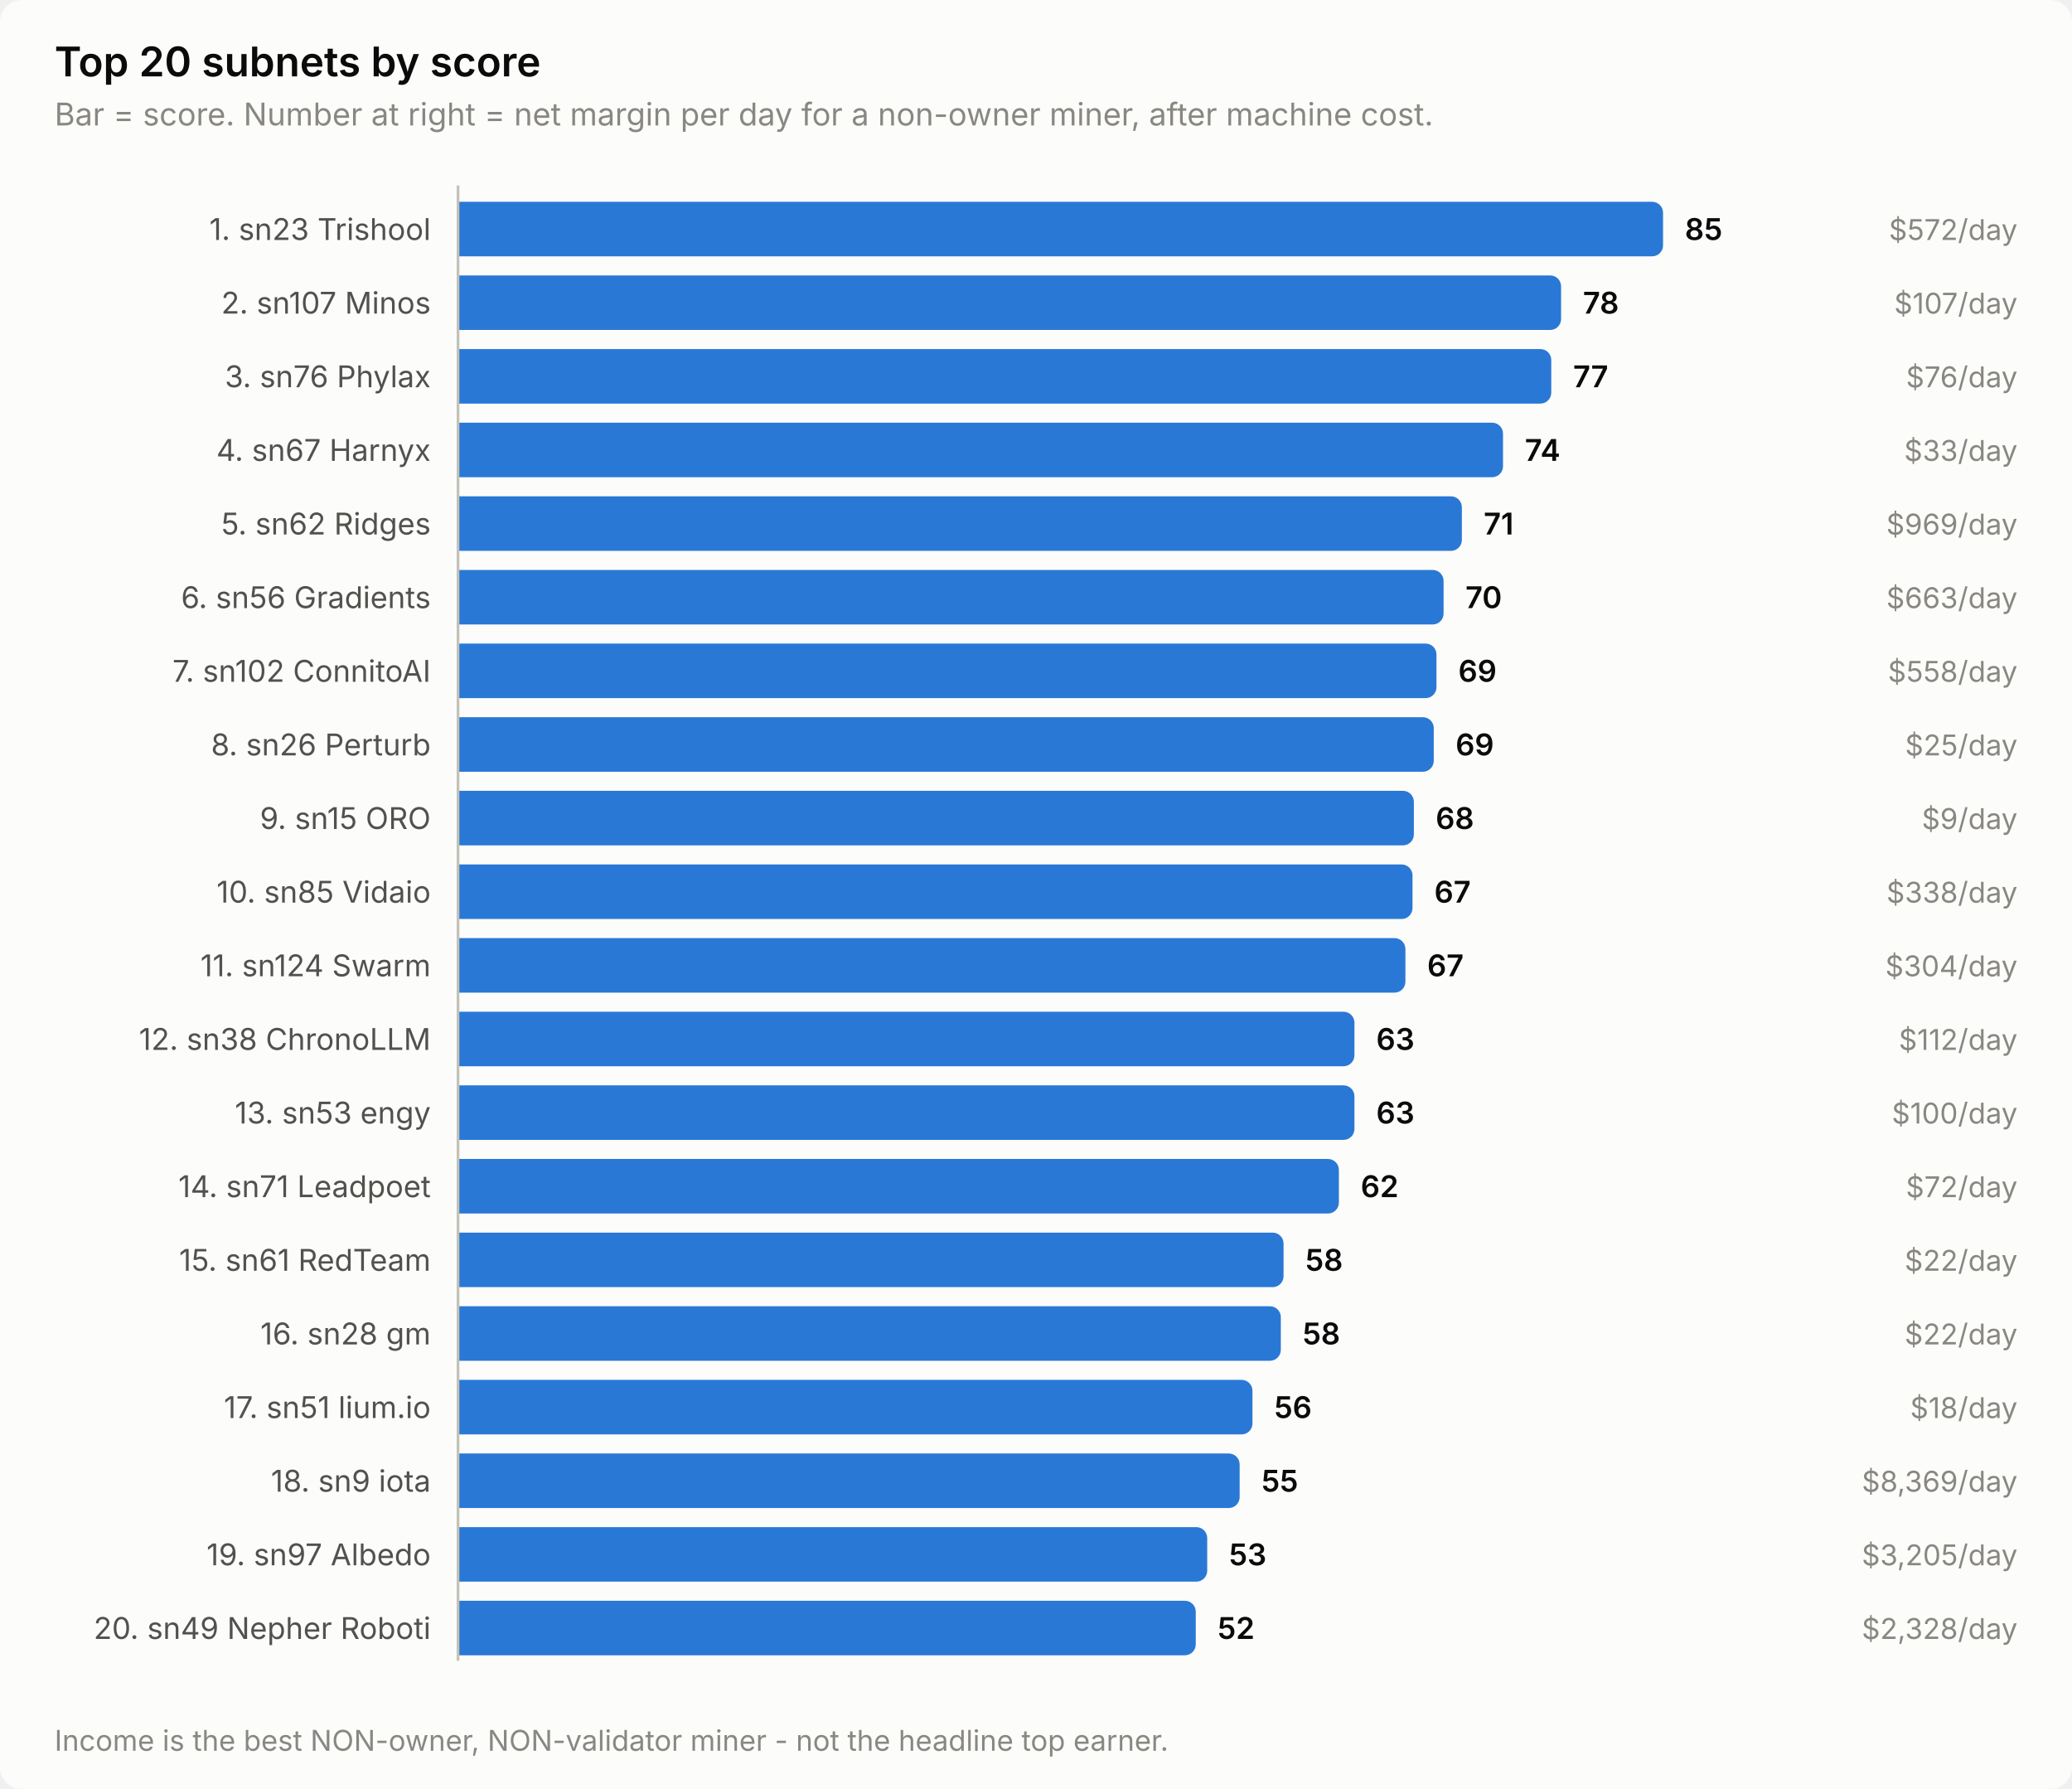
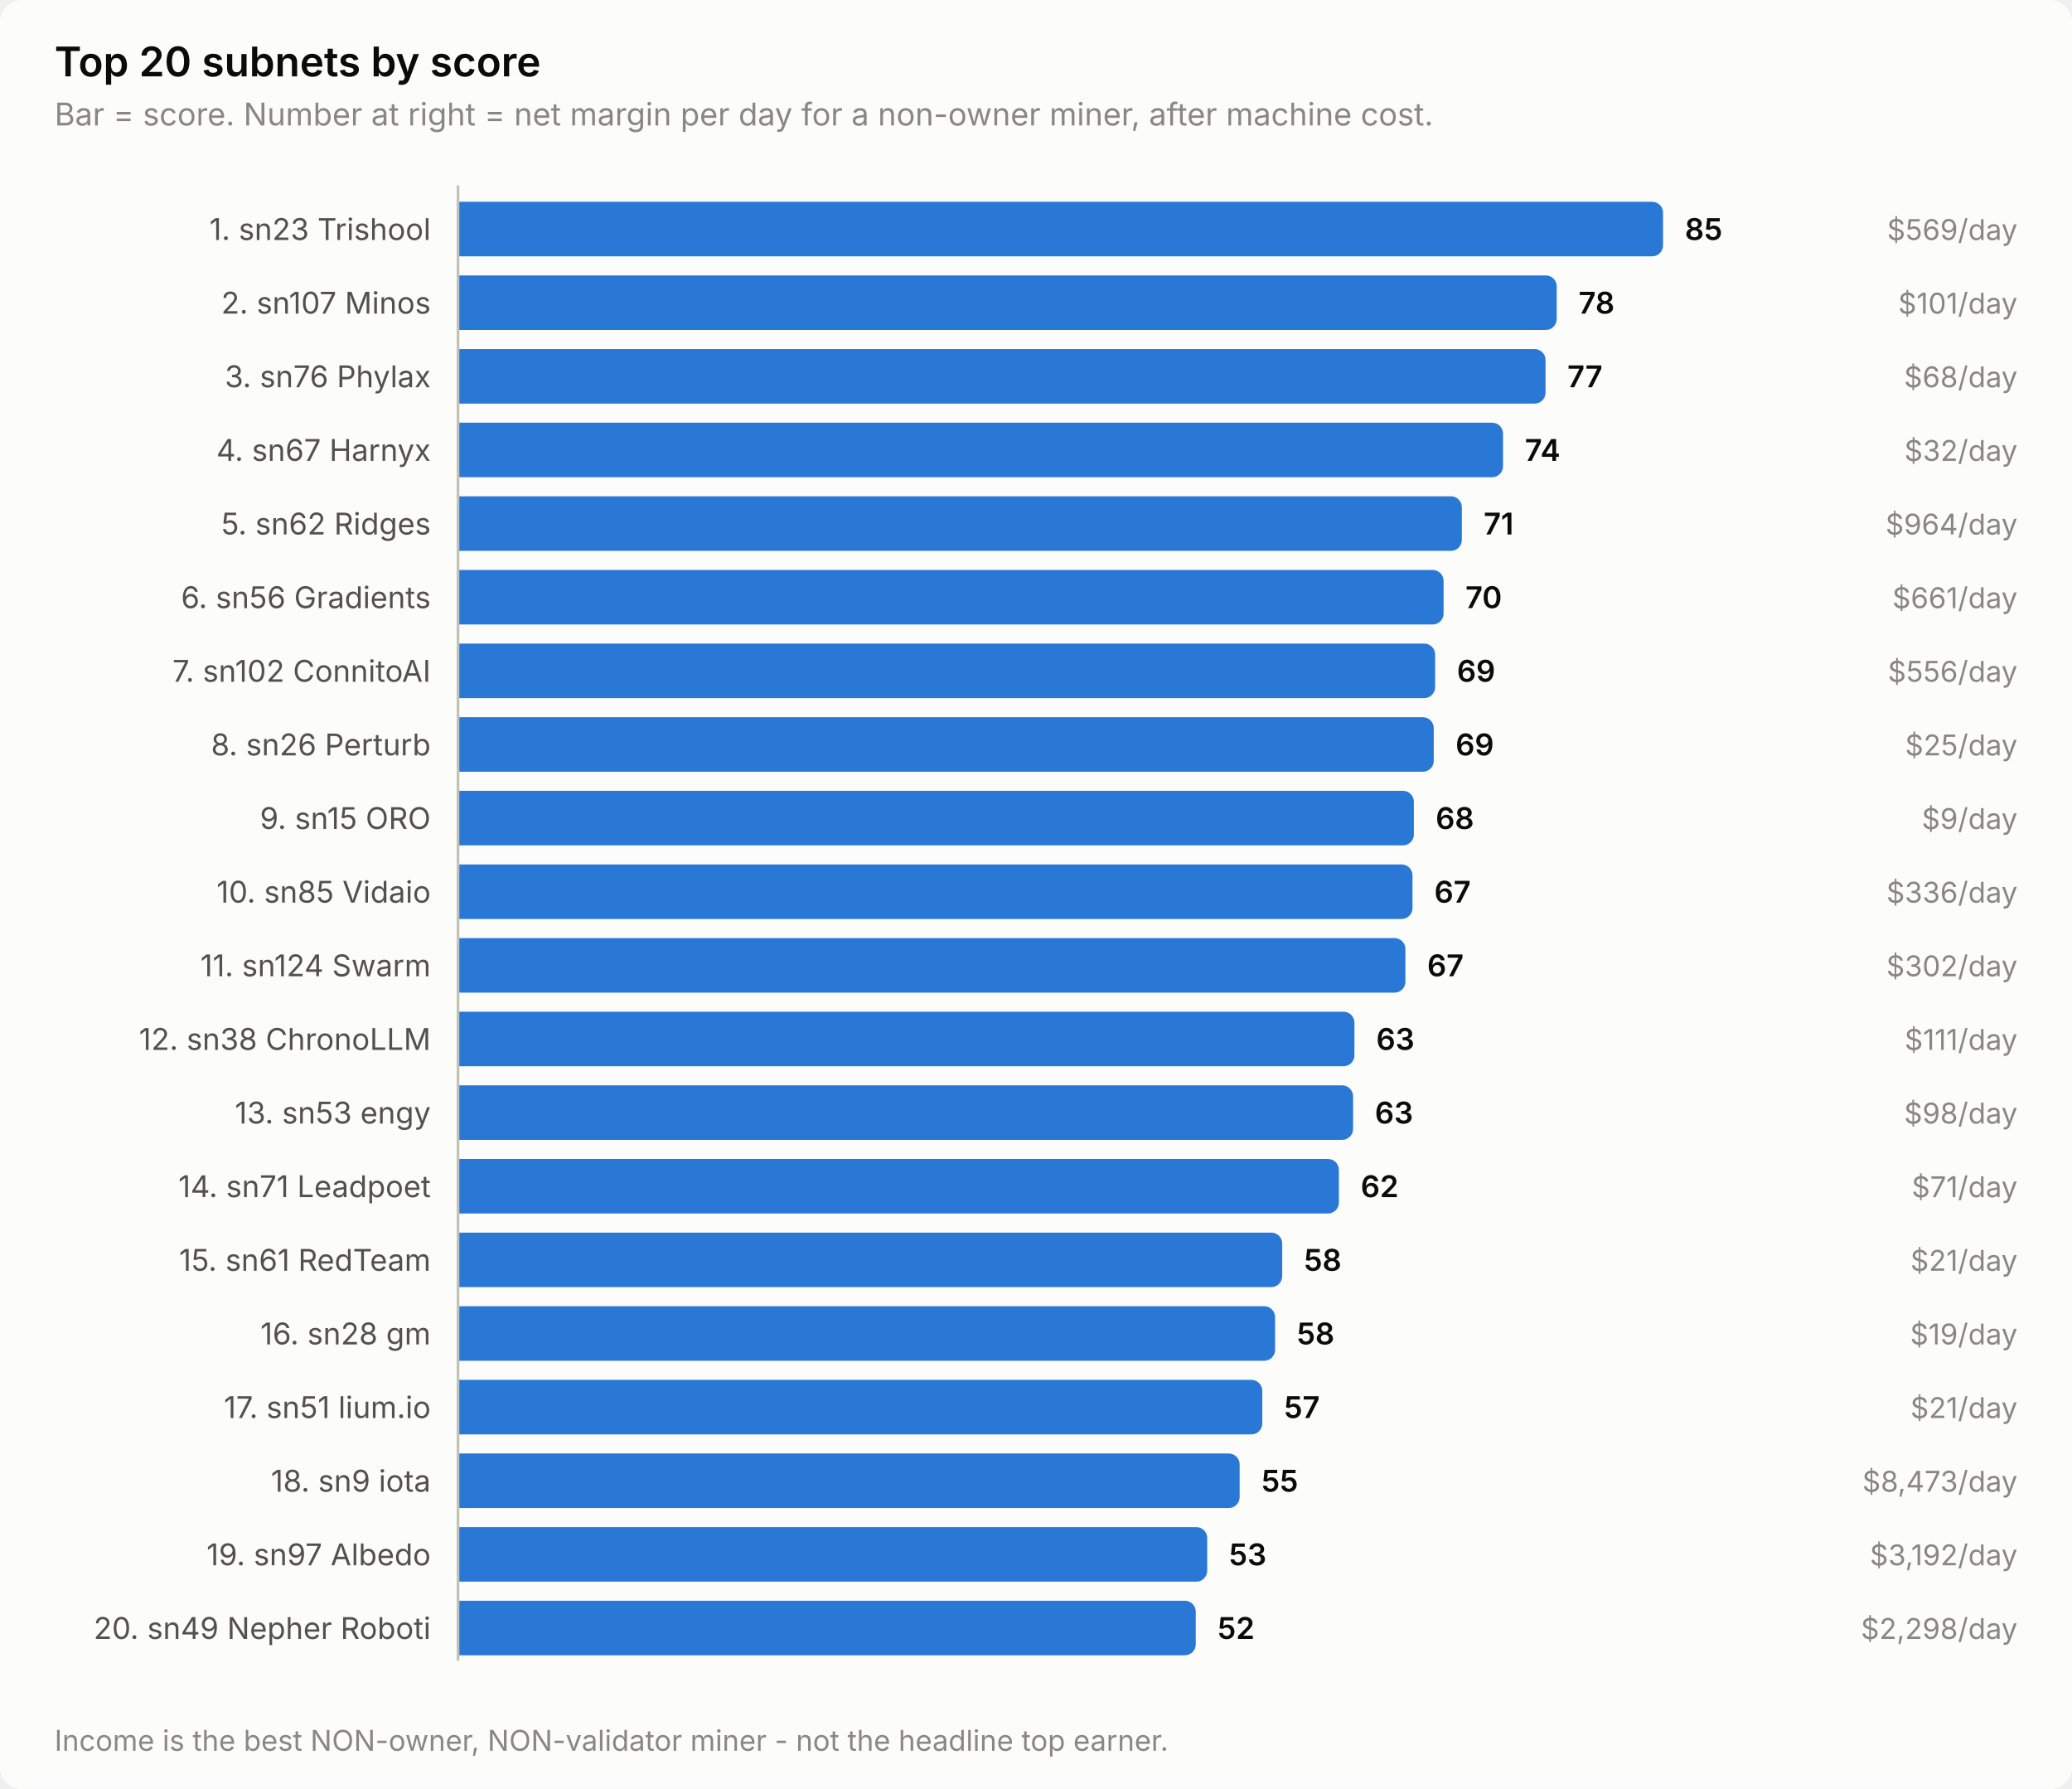
<svg xmlns="http://www.w3.org/2000/svg" width="760" height="656" viewBox="0 0 760 656" role="img" aria-label="Top 20 subnets by score">
  <style>
    text { font-family: system-ui, -apple-system, 'Segoe UI', sans-serif; }
    .t-title { font-size: 15px; font-weight: 600; }
    .t-sub { font-size: 11.5px; }
    .t-lab { font-size: 11px; }
    .t-val { font-size: 11px; font-weight: 600; font-variant-numeric: tabular-nums; }
    .t-tick { font-size: 10.5px; font-variant-numeric: tabular-nums; }

    .surface { fill: #fcfcfb; }
    .ink { fill: #0b0b0b; }
    .ink2 { fill: #52514e; }
    .muted { fill: #898781; }
    .grid { stroke: #e1e0d9; }
    .axis { stroke: #c3c2b7; }
    .accent { fill: #2a78d6; }
    .critical { fill: #d03b3b; }
    .deemph { fill: #d8d7d0; }

    @media (prefers-color-scheme: dark) {
      .surface { fill: #1a1a19; }
      .ink { fill: #ffffff; }
      .ink2 { fill: #c3c2b7; }
      .muted { fill: #898781; }
      .grid { stroke: #2c2c2a; }
      .axis { stroke: #383835; }
      .accent { fill: #3987e5; }
      .deemph { fill: #3a3a37; }
    }
</style>
  <rect class="surface" width="760" height="656" rx="8" />
  <text class="ink t-title" x="20" y="28">Top 20 subnets by score</text>
  <text class="muted t-sub" x="20" y="46">Bar = score. Number at right = net margin per day for a non-owner miner, after machine cost.</text>
  <text class="ink2 t-lab" x="158" y="88" text-anchor="end">1. sn23 Trishool</text>
  <path class="accent" d="M168.0,74.0 H606.0 a4.0,4.0 0 0 1 4.0,4.0 V90.0 a4.0,4.0 0 0 1 -4.0,4.0 H168.0 Z" />
  <text class="ink t-val" x="618.0" y="88">85</text>
-   <text class="muted t-tick" x="740" y="88" text-anchor="end">$572/day</text>
+   <text class="muted t-tick" x="740" y="88" text-anchor="end">$569/day</text>
  <text class="ink2 t-lab" x="158" y="115" text-anchor="end">2. sn107 Minos</text>
-   <path class="accent" d="M168.0,101.0 H568.6 a4.0,4.0 0 0 1 4.0,4.0 V117.0 a4.0,4.0 0 0 1 -4.0,4.0 H168.0 Z" />
-   <text class="ink t-val" x="580.6" y="115">78</text>
-   <text class="muted t-tick" x="740" y="115" text-anchor="end">$107/day</text>
+   <path class="accent" d="M168.0,101.0 H567.0 a4.0,4.0 0 0 1 4.0,4.0 V117.0 a4.0,4.0 0 0 1 -4.0,4.0 H168.0 Z" />
+   <text class="ink t-val" x="579.0" y="115">78</text>
+   <text class="muted t-tick" x="740" y="115" text-anchor="end">$101/day</text>
  <text class="ink2 t-lab" x="158" y="142" text-anchor="end">3. sn76 Phylax</text>
-   <path class="accent" d="M168.0,128.0 H565.0 a4.0,4.0 0 0 1 4.0,4.0 V144.0 a4.0,4.0 0 0 1 -4.0,4.0 H168.0 Z" />
-   <text class="ink t-val" x="577.0" y="142">77</text>
-   <text class="muted t-tick" x="740" y="142" text-anchor="end">$76/day</text>
+   <path class="accent" d="M168.0,128.0 H562.9 a4.0,4.0 0 0 1 4.0,4.0 V144.0 a4.0,4.0 0 0 1 -4.0,4.0 H168.0 Z" />
+   <text class="ink t-val" x="574.9" y="142">77</text>
+   <text class="muted t-tick" x="740" y="142" text-anchor="end">$68/day</text>
  <text class="ink2 t-lab" x="158" y="169" text-anchor="end">4. sn67 Harnyx</text>
  <path class="accent" d="M168.0,155.0 H547.3 a4.0,4.0 0 0 1 4.0,4.0 V171.0 a4.0,4.0 0 0 1 -4.0,4.0 H168.0 Z" />
  <text class="ink t-val" x="559.3" y="169">74</text>
-   <text class="muted t-tick" x="740" y="169" text-anchor="end">$33/day</text>
+   <text class="muted t-tick" x="740" y="169" text-anchor="end">$32/day</text>
  <text class="ink2 t-lab" x="158" y="196" text-anchor="end">5. sn62 Ridges</text>
  <path class="accent" d="M168.0,182.0 H532.2 a4.0,4.0 0 0 1 4.0,4.0 V198.0 a4.0,4.0 0 0 1 -4.0,4.0 H168.0 Z" />
  <text class="ink t-val" x="544.2" y="196">71</text>
-   <text class="muted t-tick" x="740" y="196" text-anchor="end">$969/day</text>
+   <text class="muted t-tick" x="740" y="196" text-anchor="end">$964/day</text>
  <text class="ink2 t-lab" x="158" y="223" text-anchor="end">6. sn56 Gradients</text>
  <path class="accent" d="M168.0,209.0 H525.5 a4.0,4.0 0 0 1 4.0,4.0 V225.0 a4.0,4.0 0 0 1 -4.0,4.0 H168.0 Z" />
  <text class="ink t-val" x="537.5" y="223">70</text>
-   <text class="muted t-tick" x="740" y="223" text-anchor="end">$663/day</text>
+   <text class="muted t-tick" x="740" y="223" text-anchor="end">$661/day</text>
  <text class="ink2 t-lab" x="158" y="250" text-anchor="end">7. sn102 ConnitoAI</text>
-   <path class="accent" d="M168.0,236.0 H522.9 a4.0,4.0 0 0 1 4.0,4.0 V252.0 a4.0,4.0 0 0 1 -4.0,4.0 H168.0 Z" />
-   <text class="ink t-val" x="534.9" y="250">69</text>
-   <text class="muted t-tick" x="740" y="250" text-anchor="end">$558/day</text>
+   <path class="accent" d="M168.0,236.0 H522.4 a4.0,4.0 0 0 1 4.0,4.0 V252.0 a4.0,4.0 0 0 1 -4.0,4.0 H168.0 Z" />
+   <text class="ink t-val" x="534.4" y="250">69</text>
+   <text class="muted t-tick" x="740" y="250" text-anchor="end">$556/day</text>
  <text class="ink2 t-lab" x="158" y="277" text-anchor="end">8. sn26 Perturb</text>
  <path class="accent" d="M168.0,263.0 H521.9 a4.0,4.0 0 0 1 4.0,4.0 V279.0 a4.0,4.0 0 0 1 -4.0,4.0 H168.0 Z" />
  <text class="ink t-val" x="533.9" y="277">69</text>
  <text class="muted t-tick" x="740" y="277" text-anchor="end">$25/day</text>
  <text class="ink2 t-lab" x="158" y="304" text-anchor="end">9. sn15 ORO</text>
  <path class="accent" d="M168.0,290.0 H514.6 a4.0,4.0 0 0 1 4.0,4.0 V306.0 a4.0,4.0 0 0 1 -4.0,4.0 H168.0 Z" />
  <text class="ink t-val" x="526.6" y="304">68</text>
  <text class="muted t-tick" x="740" y="304" text-anchor="end">$9/day</text>
  <text class="ink2 t-lab" x="158" y="331" text-anchor="end">10. sn85 Vidaio</text>
  <path class="accent" d="M168.0,317.0 H514.1 a4.0,4.0 0 0 1 4.0,4.0 V333.0 a4.0,4.0 0 0 1 -4.0,4.0 H168.0 Z" />
  <text class="ink t-val" x="526.1" y="331">67</text>
-   <text class="muted t-tick" x="740" y="331" text-anchor="end">$338/day</text>
+   <text class="muted t-tick" x="740" y="331" text-anchor="end">$336/day</text>
  <text class="ink2 t-lab" x="158" y="358" text-anchor="end">11. sn124 Swarm</text>
  <path class="accent" d="M168.0,344.0 H511.5 a4.0,4.0 0 0 1 4.0,4.0 V360.0 a4.0,4.0 0 0 1 -4.0,4.0 H168.0 Z" />
  <text class="ink t-val" x="523.5" y="358">67</text>
-   <text class="muted t-tick" x="740" y="358" text-anchor="end">$304/day</text>
+   <text class="muted t-tick" x="740" y="358" text-anchor="end">$302/day</text>
  <text class="ink2 t-lab" x="158" y="385" text-anchor="end">12. sn38 ChronoLLM</text>
  <path class="accent" d="M168.0,371.0 H492.8 a4.0,4.0 0 0 1 4.0,4.0 V387.0 a4.0,4.0 0 0 1 -4.0,4.0 H168.0 Z" />
  <text class="ink t-val" x="504.8" y="385">63</text>
-   <text class="muted t-tick" x="740" y="385" text-anchor="end">$112/day</text>
+   <text class="muted t-tick" x="740" y="385" text-anchor="end">$111/day</text>
  <text class="ink2 t-lab" x="158" y="412" text-anchor="end">13. sn53 engy</text>
-   <path class="accent" d="M168.0,398.0 H492.8 a4.0,4.0 0 0 1 4.0,4.0 V414.0 a4.0,4.0 0 0 1 -4.0,4.0 H168.0 Z" />
-   <text class="ink t-val" x="504.8" y="412">63</text>
-   <text class="muted t-tick" x="740" y="412" text-anchor="end">$100/day</text>
+   <path class="accent" d="M168.0,398.0 H492.3 a4.0,4.0 0 0 1 4.0,4.0 V414.0 a4.0,4.0 0 0 1 -4.0,4.0 H168.0 Z" />
+   <text class="ink t-val" x="504.3" y="412">63</text>
+   <text class="muted t-tick" x="740" y="412" text-anchor="end">$98/day</text>
  <text class="ink2 t-lab" x="158" y="439" text-anchor="end">14. sn71 Leadpoet</text>
  <path class="accent" d="M168.0,425.0 H487.1 a4.0,4.0 0 0 1 4.0,4.0 V441.0 a4.0,4.0 0 0 1 -4.0,4.0 H168.0 Z" />
  <text class="ink t-val" x="499.1" y="439">62</text>
-   <text class="muted t-tick" x="740" y="439" text-anchor="end">$72/day</text>
+   <text class="muted t-tick" x="740" y="439" text-anchor="end">$71/day</text>
  <text class="ink2 t-lab" x="158" y="466" text-anchor="end">15. sn61 RedTeam</text>
-   <path class="accent" d="M168.0,452.0 H466.8 a4.0,4.0 0 0 1 4.0,4.0 V468.0 a4.0,4.0 0 0 1 -4.0,4.0 H168.0 Z" />
-   <text class="ink t-val" x="478.8" y="466">58</text>
-   <text class="muted t-tick" x="740" y="466" text-anchor="end">$22/day</text>
+   <path class="accent" d="M168.0,452.0 H466.3 a4.0,4.0 0 0 1 4.0,4.0 V468.0 a4.0,4.0 0 0 1 -4.0,4.0 H168.0 Z" />
+   <text class="ink t-val" x="478.3" y="466">58</text>
+   <text class="muted t-tick" x="740" y="466" text-anchor="end">$21/day</text>
  <text class="ink2 t-lab" x="158" y="493" text-anchor="end">16. sn28 gm</text>
-   <path class="accent" d="M168.0,479.0 H465.8 a4.0,4.0 0 0 1 4.0,4.0 V495.0 a4.0,4.0 0 0 1 -4.0,4.0 H168.0 Z" />
-   <text class="ink t-val" x="477.8" y="493">58</text>
-   <text class="muted t-tick" x="740" y="493" text-anchor="end">$22/day</text>
+   <path class="accent" d="M168.0,479.0 H463.7 a4.0,4.0 0 0 1 4.0,4.0 V495.0 a4.0,4.0 0 0 1 -4.0,4.0 H168.0 Z" />
+   <text class="ink t-val" x="475.7" y="493">58</text>
+   <text class="muted t-tick" x="740" y="493" text-anchor="end">$19/day</text>
  <text class="ink2 t-lab" x="158" y="520" text-anchor="end">17. sn51 lium.io</text>
-   <path class="accent" d="M168.0,506.0 H455.4 a4.0,4.0 0 0 1 4.0,4.0 V522.0 a4.0,4.0 0 0 1 -4.0,4.0 H168.0 Z" />
-   <text class="ink t-val" x="467.4" y="520">56</text>
-   <text class="muted t-tick" x="740" y="520" text-anchor="end">$18/day</text>
+   <path class="accent" d="M168.0,506.0 H459.0 a4.0,4.0 0 0 1 4.0,4.0 V522.0 a4.0,4.0 0 0 1 -4.0,4.0 H168.0 Z" />
+   <text class="ink t-val" x="471.0" y="520">57</text>
+   <text class="muted t-tick" x="740" y="520" text-anchor="end">$21/day</text>
  <text class="ink2 t-lab" x="158" y="547" text-anchor="end">18. sn9 iota</text>
  <path class="accent" d="M168.0,533.0 H450.7 a4.0,4.0 0 0 1 4.0,4.0 V549.0 a4.0,4.0 0 0 1 -4.0,4.0 H168.0 Z" />
  <text class="ink t-val" x="462.7" y="547">55</text>
-   <text class="muted t-tick" x="740" y="547" text-anchor="end">$8,369/day</text>
+   <text class="muted t-tick" x="740" y="547" text-anchor="end">$8,473/day</text>
  <text class="ink2 t-lab" x="158" y="574" text-anchor="end">19. sn97 Albedo</text>
  <path class="accent" d="M168.0,560.0 H438.8 a4.0,4.0 0 0 1 4.0,4.0 V576.0 a4.0,4.0 0 0 1 -4.0,4.0 H168.0 Z" />
  <text class="ink t-val" x="450.8" y="574">53</text>
-   <text class="muted t-tick" x="740" y="574" text-anchor="end">$3,205/day</text>
+   <text class="muted t-tick" x="740" y="574" text-anchor="end">$3,192/day</text>
  <text class="ink2 t-lab" x="158" y="601" text-anchor="end">20. sn49 Nepher Roboti</text>
  <path class="accent" d="M168.0,587.0 H434.6 a4.0,4.0 0 0 1 4.0,4.0 V603.0 a4.0,4.0 0 0 1 -4.0,4.0 H168.0 Z" />
  <text class="ink t-val" x="446.6" y="601">52</text>
-   <text class="muted t-tick" x="740" y="601" text-anchor="end">$2,328/day</text>
+   <text class="muted t-tick" x="740" y="601" text-anchor="end">$2,298/day</text>
  <line class="axis" x1="168" y1="68" x2="168" y2="609" stroke-width="1" />
  <text class="muted t-tick" x="20" y="642">Income is the best NON-owner, NON-validator miner - not the headline top earner.</text>
</svg>
